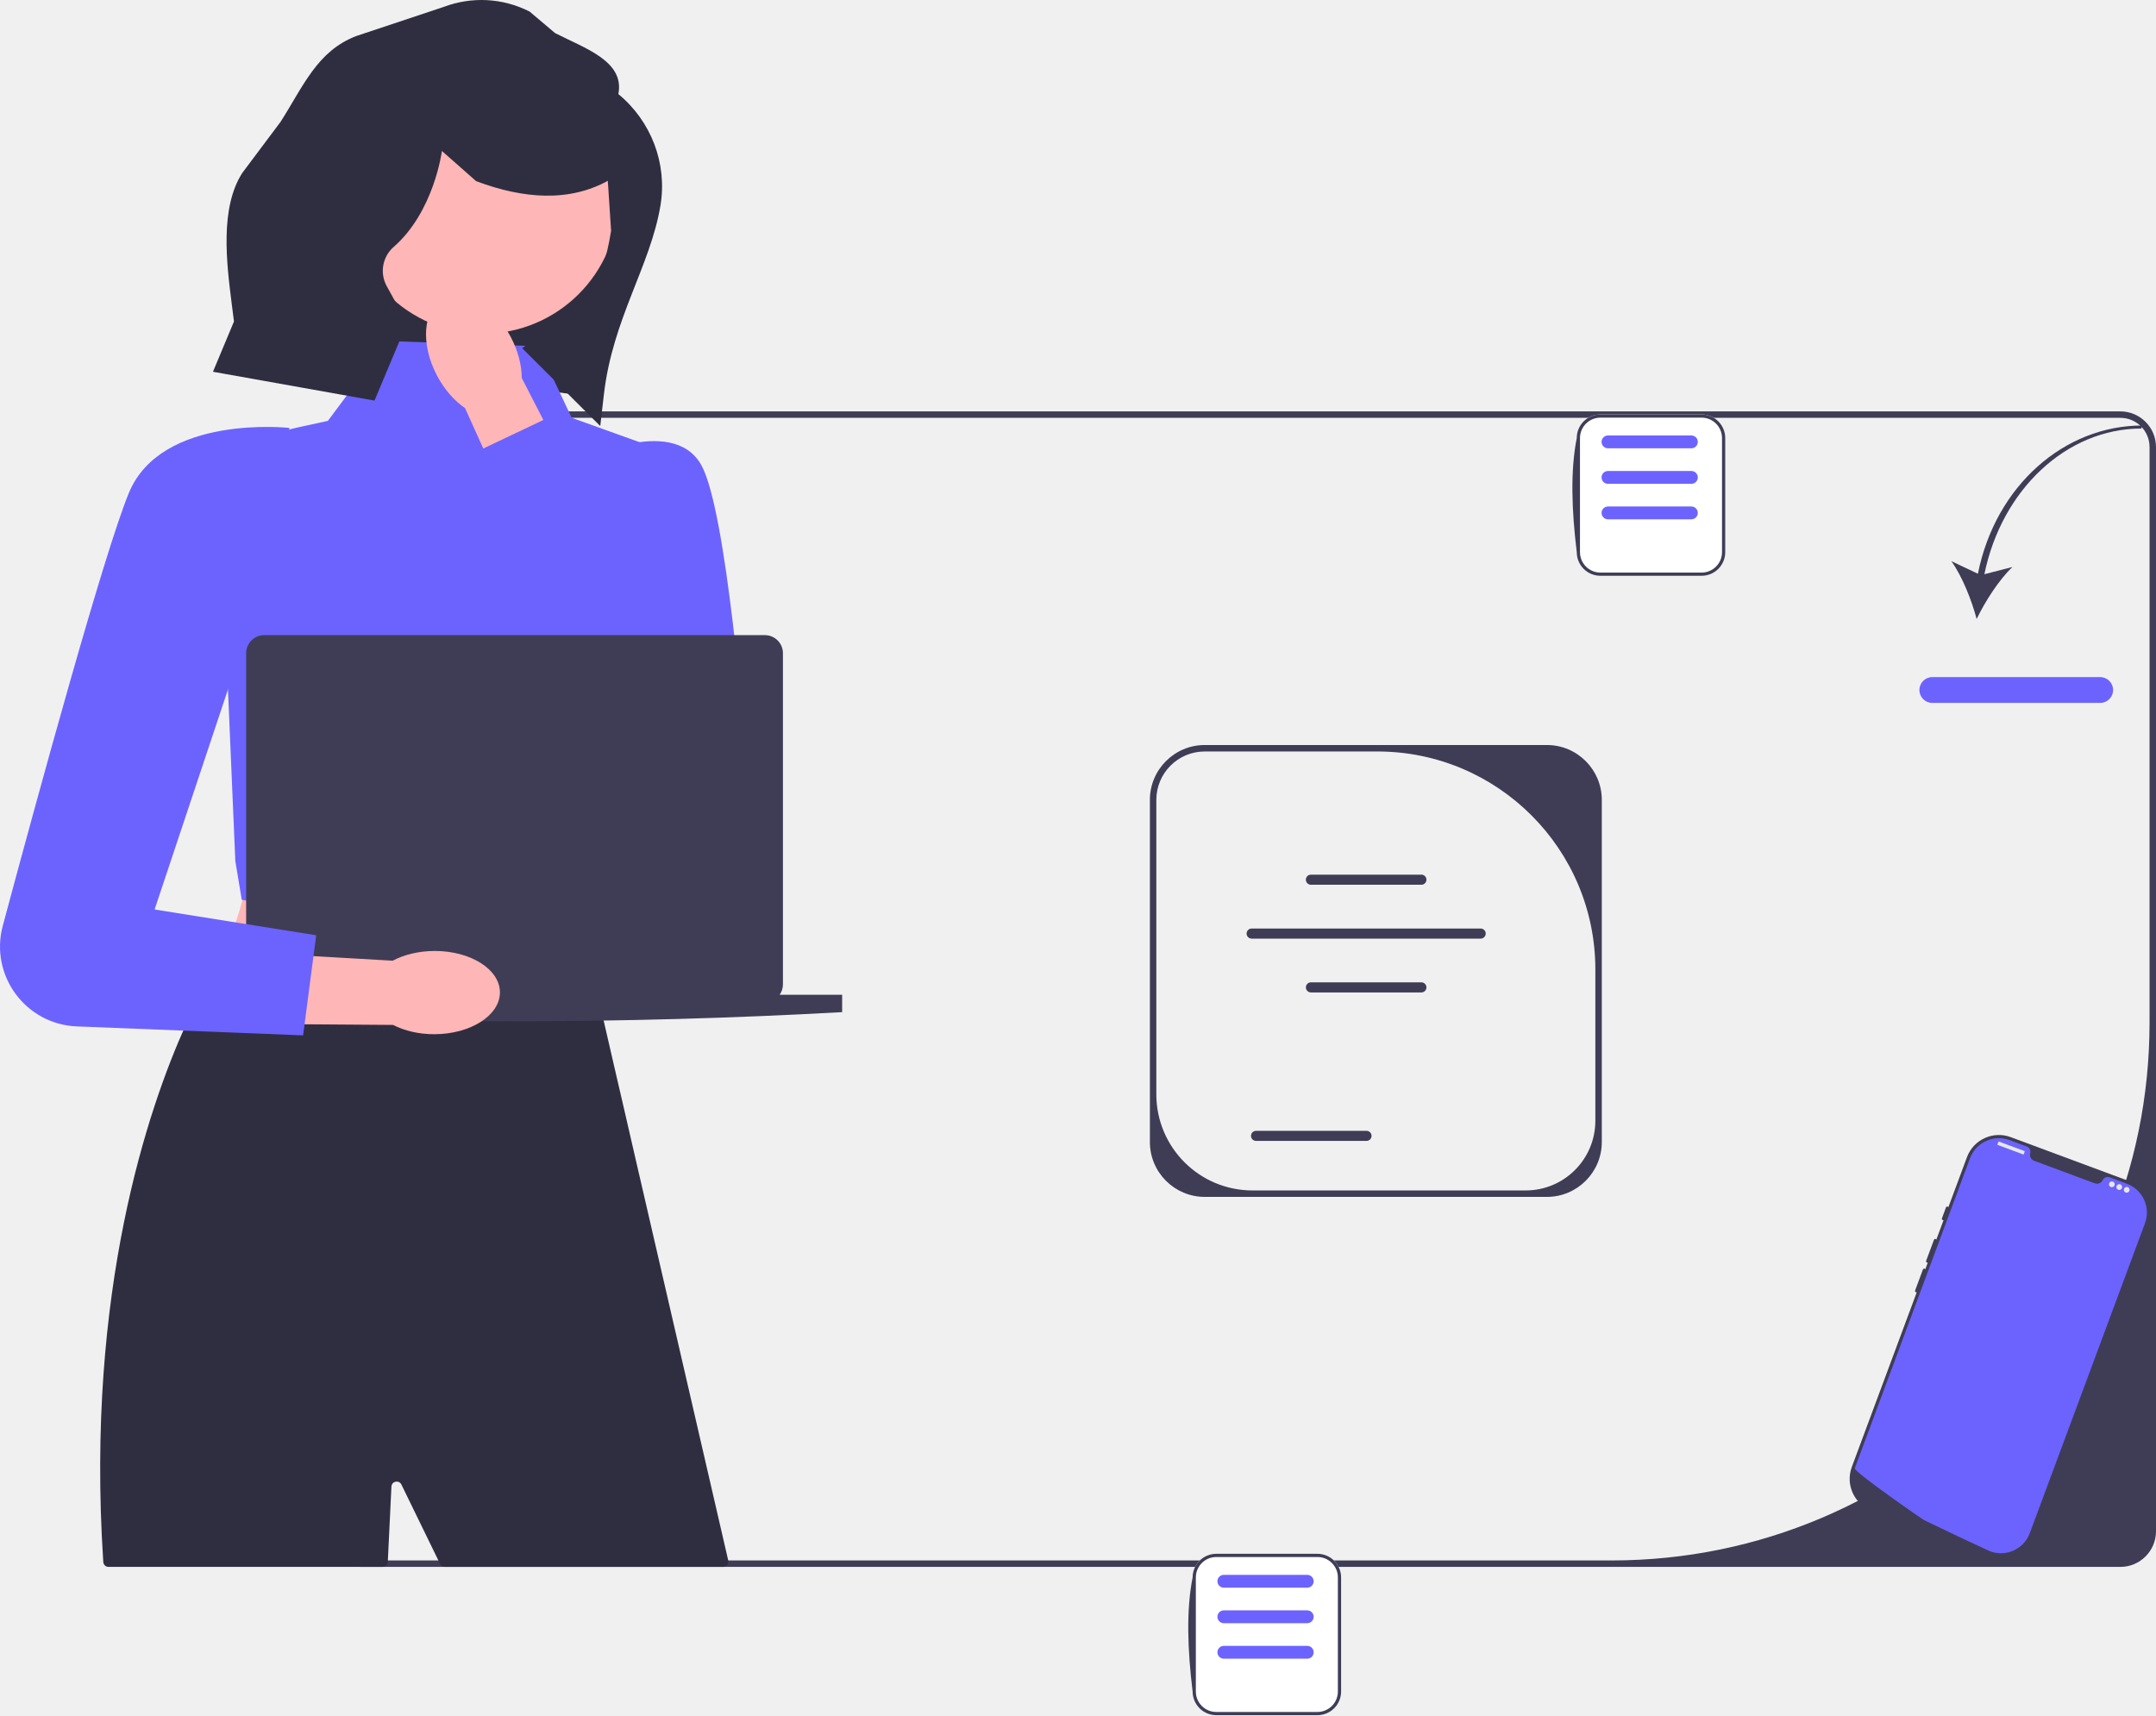
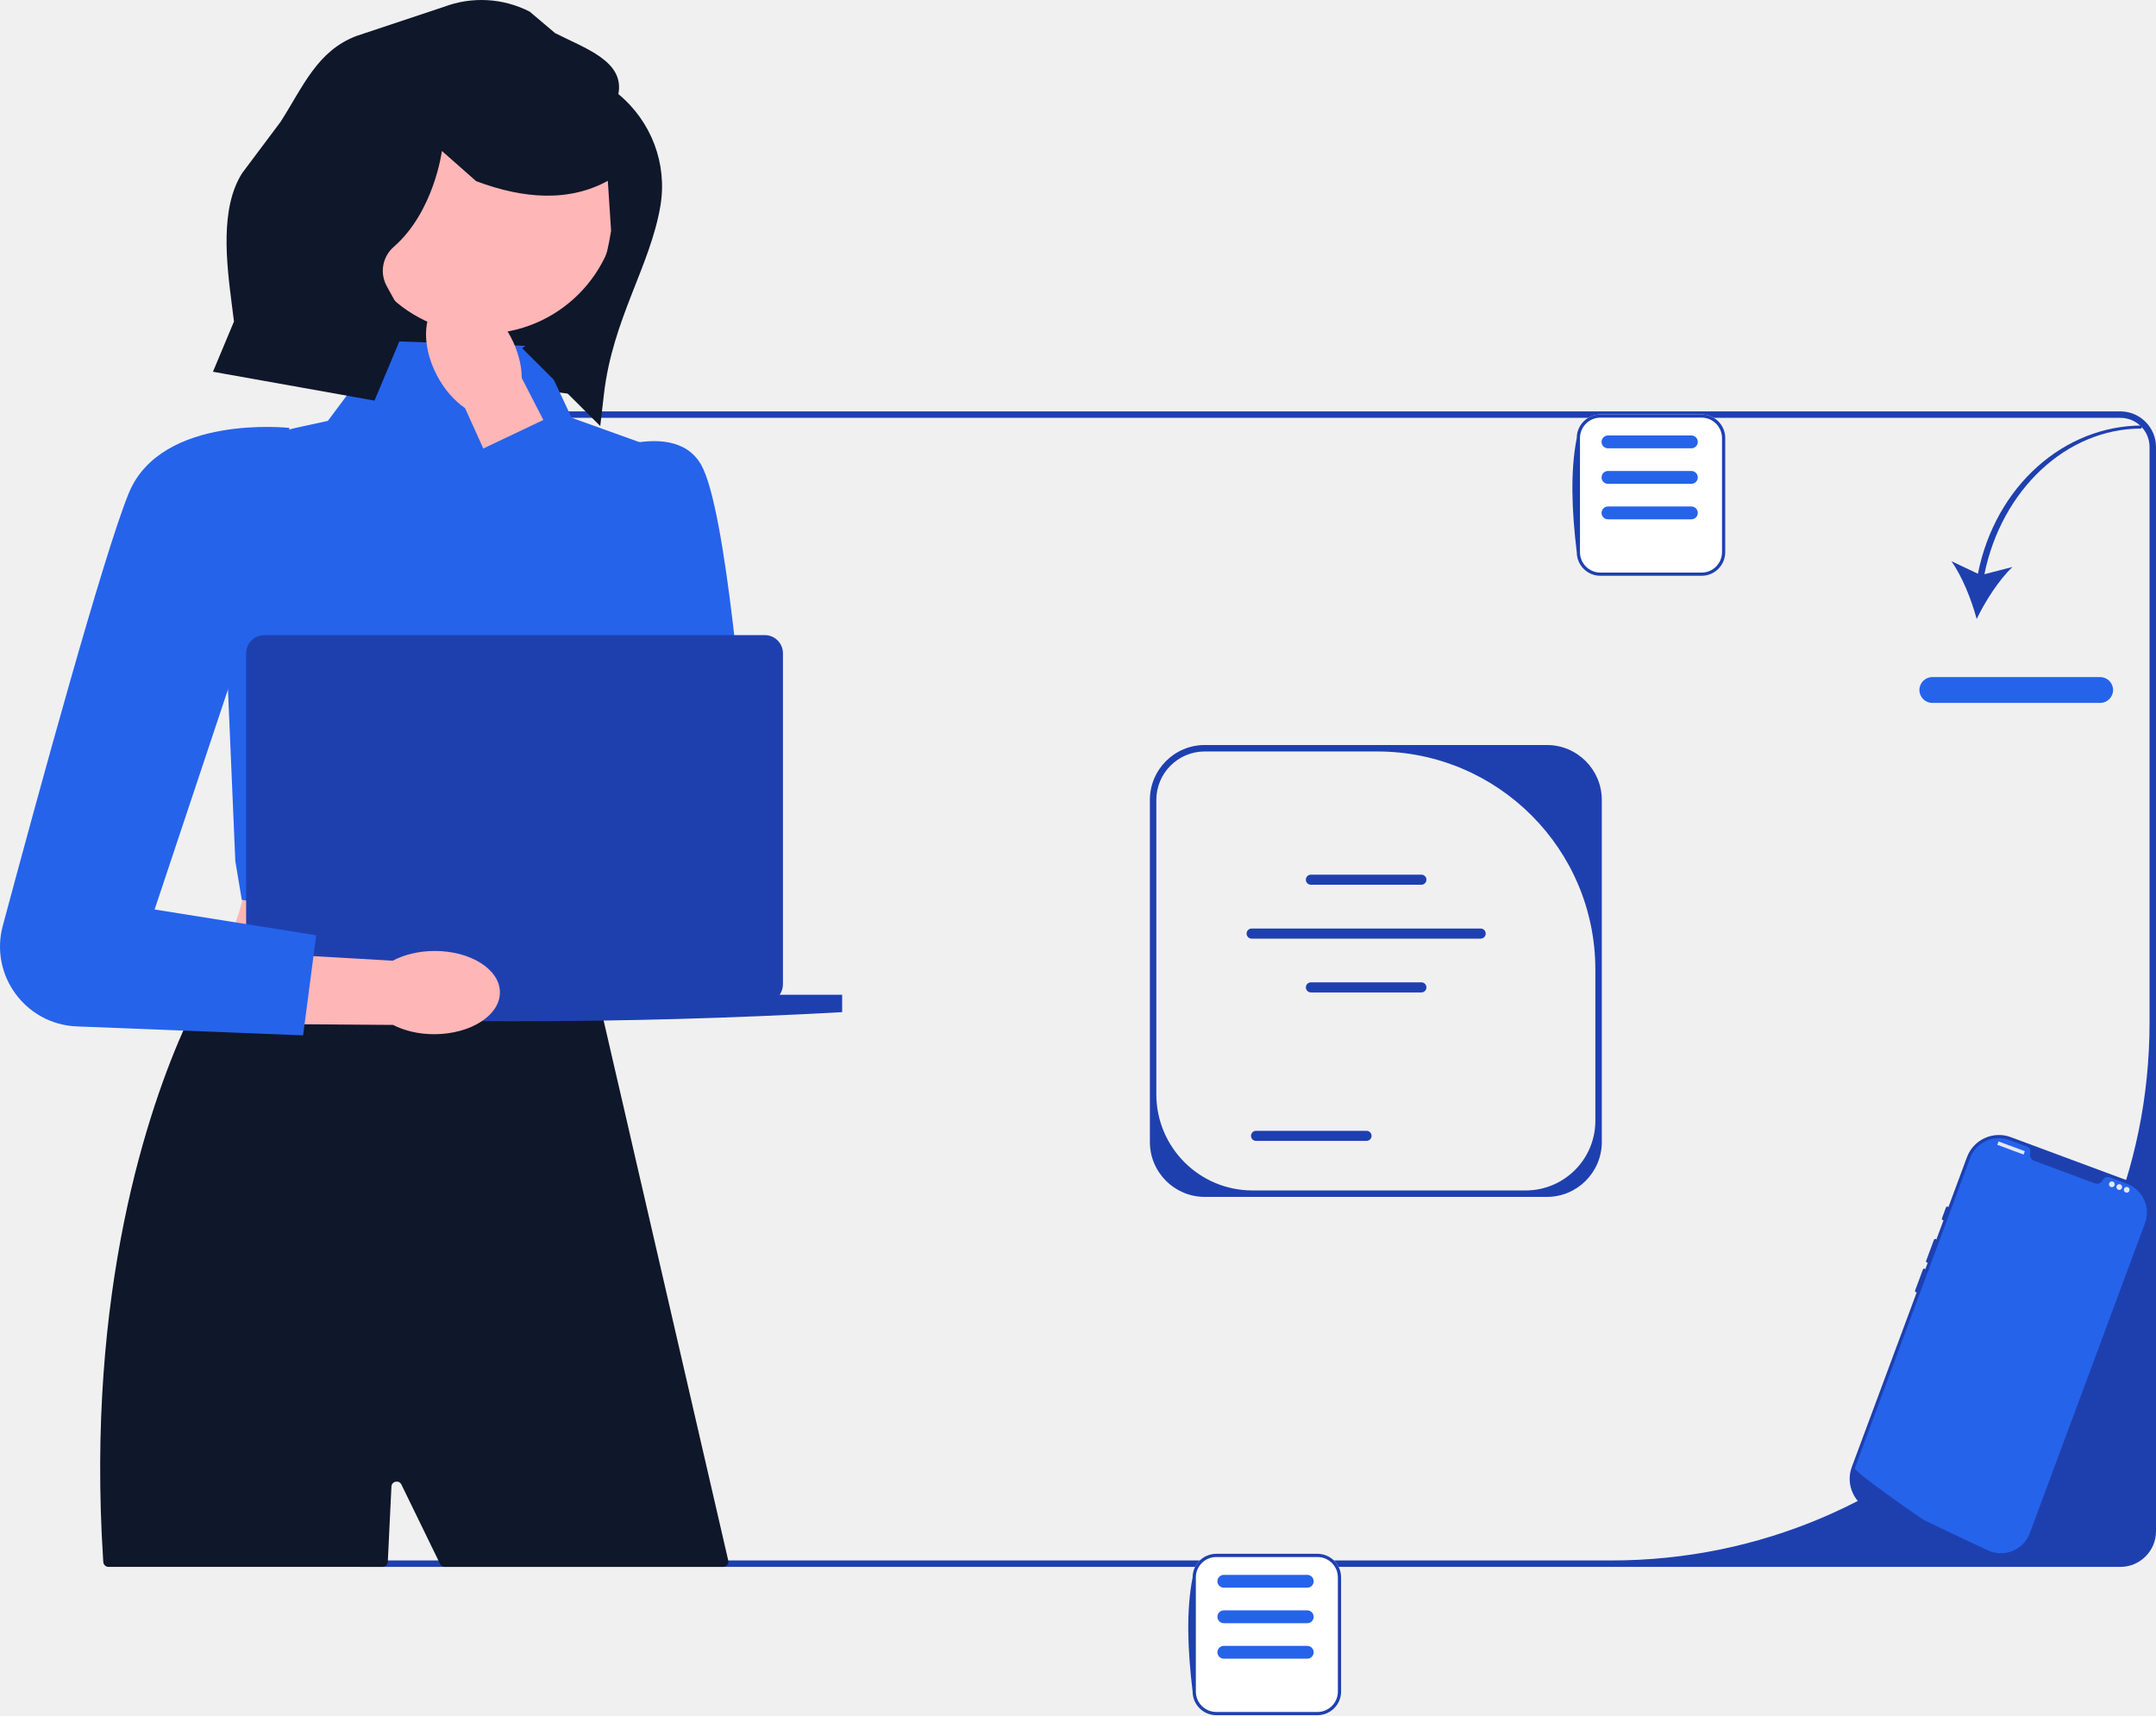
<svg xmlns="http://www.w3.org/2000/svg" width="667.898" height="531.394" viewBox="0 0 667.898 531.394">
-   <polygon points="177.275 122.143 97.822 111.55 113.9 30.123 199.252 46.976 177.275 122.143" fill="#2f2e41" />
-   <path d="M100.898,474.414V138.494c0-6.087,4.952-11.04,11.04-11.04H656.858c6.087,0,11.04,4.953,11.04,11.04V474.414c0,6.087-4.953,11.04-11.04,11.04H111.938c-6.088,0-11.04-4.953-11.04-11.04ZM665.898,138.494c0-4.993-4.047-9.04-9.04-9.04H111.938c-4.993,0-9.04,4.047-9.04,9.04V474.414c0,4.993,4.047,9.04,9.04,9.04H499.264c92.029,0,166.634-74.605,166.634-166.634V138.494Z" fill="#3f3d56" />
+   <polygon points="177.275 122.143 97.822 111.55 113.9 30.123 199.252 46.976 177.275 122.143" fill="#0F172A" />
+   <path d="M100.898,474.414V138.494c0-6.087,4.952-11.04,11.04-11.04H656.858c6.087,0,11.04,4.953,11.04,11.04V474.414c0,6.087-4.953,11.04-11.04,11.04H111.938c-6.088,0-11.04-4.953-11.04-11.04ZM665.898,138.494c0-4.993-4.047-9.04-9.04-9.04H111.938c-4.993,0-9.04,4.047-9.04,9.04V474.414c0,4.993,4.047,9.04,9.04,9.04H499.264c92.029,0,166.634-74.605,166.634-166.634V138.494Z" fill="#1E40AF" />
  <g>
-     <path d="M612.727,177.751l-8.23-3.899c3.376,4.711,6.284,12.068,7.841,17.922,2.637-5.453,6.887-12.126,11.094-16.112l-8.698,2.238c5.36-26.268,25.519-45.126,48.604-45.126l.327-.949c-24.113,0-45.466,18.596-50.938,45.925Z" fill="#3f3d56" />
-     <path d="M650.606,217.775h-52c-2.206,0-4-1.794-4-4s1.794-4,4-4h52c2.206,0,4,1.794,4,4s-1.794,4-4,4Z" fill="#6c63ff" />
+     <path d="M612.727,177.751l-8.23-3.899c3.376,4.711,6.284,12.068,7.841,17.922,2.637-5.453,6.887-12.126,11.094-16.112l-8.698,2.238c5.36-26.268,25.519-45.126,48.604-45.126l.327-.949c-24.113,0-45.466,18.596-50.938,45.925Z" fill="#1E40AF" />
+     <path d="M650.606,217.775h-52c-2.206,0-4-1.794-4-4s1.794-4,4-4h52c2.206,0,4,1.794,4,4s-1.794,4-4,4Z" fill="#2563EB" />
  </g>
  <g>
-     <path d="M496.216,247.818v106c0,9.374-7.626,17-17,17h-106c-9.374,0-17-7.626-17-17v-106c0-9.374,7.626-17,17-17h106c9.374,0,17,7.626,17,17Zm-23.576,121c11.916,0,21.576-9.66,21.576-21.576v-46.865c0-37.312-30.247-67.559-67.559-67.559h-53.441c-8.284,0-15,6.716-15,15v91.211c0,16.452,13.337,29.789,29.789,29.789h84.635Z" fill="#3f3d56" />
+     <path d="M496.216,247.818v106c0,9.374-7.626,17-17,17h-106c-9.374,0-17-7.626-17-17v-106c0-9.374,7.626-17,17-17h106c9.374,0,17,7.626,17,17Zm-23.576,121c11.916,0,21.576-9.66,21.576-21.576v-46.865c0-37.312-30.247-67.559-67.559-67.559h-53.441c-8.284,0-15,6.716-15,15v91.211c0,16.452,13.337,29.789,29.789,29.789h84.635Z" fill="#1E40AF" />
    <g>
-       <path d="M440.326,274.11h-34.221c-.863,0-1.565-.702-1.565-1.565,0-.863,.702-1.564,1.565-1.564h34.221c.863,0,1.564,.702,1.564,1.564s-.702,1.565-1.564,1.565Z" fill="#3f3d56" />
-       <path d="M440.326,307.474h-34.221c-.863,0-1.565-.702-1.565-1.565,0-.863,.702-1.564,1.565-1.564h34.221c.863,0,1.564,.702,1.564,1.564s-.702,1.565-1.564,1.565Z" fill="#3f3d56" />
-       <path d="M423.326,353.474h-34.221c-.863,0-1.565-.702-1.565-1.565,0-.863,.702-1.564,1.565-1.564h34.221c.863,0,1.564,.702,1.564,1.564s-.702,1.565-1.564,1.565Z" fill="#3f3d56" />
-       <path d="M458.69,290.803h-70.947c-.863,0-1.565-.702-1.565-1.565s.702-1.564,1.565-1.564h70.947c.863,0,1.564,.702,1.564,1.564,0,.863-.702,1.565-1.564,1.565Z" fill="#3f3d56" />
+       <path d="M440.326,274.11h-34.221c-.863,0-1.565-.702-1.565-1.565,0-.863,.702-1.564,1.565-1.564h34.221c.863,0,1.564,.702,1.564,1.564s-.702,1.565-1.564,1.565Z" fill="#1E40AF" />
+       <path d="M440.326,307.474h-34.221c-.863,0-1.565-.702-1.565-1.565,0-.863,.702-1.564,1.565-1.564h34.221c.863,0,1.564,.702,1.564,1.564s-.702,1.565-1.564,1.565Z" fill="#1E40AF" />
+       <path d="M423.326,353.474h-34.221c-.863,0-1.565-.702-1.565-1.565,0-.863,.702-1.564,1.565-1.564h34.221c.863,0,1.564,.702,1.564,1.564s-.702,1.565-1.564,1.565Z" fill="#1E40AF" />
+       <path d="M458.69,290.803h-70.947c-.863,0-1.565-.702-1.565-1.565s.702-1.564,1.565-1.564h70.947c.863,0,1.564,.702,1.564,1.564,0,.863-.702,1.565-1.564,1.565Z" fill="#1E40AF" />
    </g>
  </g>
  <path d="M183.62,302.62H66.345c9.83-21.934,15.873-42.824,6.426-59.441l110.849-6.426c-5.539,22.431-6.216,44.445,0,65.867Z" fill="#ffb6b6" />
-   <path d="M224.01,485.454h-86.216c-.624,0-1.192-.356-1.464-.917l-.525-1.083-11.457-23.518c-.738-1.514-3.008-1.048-3.089,.634l-1.104,22.883-.023,.454c-.043,.866-.758,1.546-1.626,1.546H33.62c-.858,0-1.569-.667-1.625-1.523-.01-.159-.021-.319-.03-.477-5.42-83.65,14.07-140.35,25.5-165.72l.01-.01c4.49-9.98,7.75-15.11,7.75-15.11l1.13-.01h.01l22.83-.4h.01l20.22-.34,15.28-.25,6.13-.11h.01l3.84-.06,19.09-.33,17.05-.29,12.24-.2h.34l1.82,7.85v.01l.07,.35v.01l.31,1.29,.01,.04,.62,2.71v.02l.04,.15v.01l.15,.65,.01,.03,1.44,6.23,2.33,10.13,3.07,13.25,3.87,16.82,1.96,8.47,2.69,11.67,23.8,103.14h0c.24,1.022-.535,2-1.584,2Z" fill="#2f2e41" />
-   <path d="M166.689,107.284l-46.671-1.628-18.448,24.739-9.707,2.108c-14.551,3.16-24.533,16.58-23.374,31.425l4.41,102.848,2,12,110,18,24.734-155.648-32.546-11.692-10.398-22.151Z" fill="#6c63ff" />
+   <path d="M224.01,485.454h-86.216c-.624,0-1.192-.356-1.464-.917l-.525-1.083-11.457-23.518c-.738-1.514-3.008-1.048-3.089,.634l-1.104,22.883-.023,.454c-.043,.866-.758,1.546-1.626,1.546H33.62c-.858,0-1.569-.667-1.625-1.523-.01-.159-.021-.319-.03-.477-5.42-83.65,14.07-140.35,25.5-165.72l.01-.01c4.49-9.98,7.75-15.11,7.75-15.11l1.13-.01h.01l22.83-.4h.01l20.22-.34,15.28-.25,6.13-.11h.01l3.84-.06,19.09-.33,17.05-.29,12.24-.2h.34l1.82,7.85v.01l.07,.35v.01l.31,1.29,.01,.04,.62,2.71v.02l.04,.15v.01l.15,.65,.01,.03,1.44,6.23,2.33,10.13,3.07,13.25,3.87,16.82,1.96,8.47,2.69,11.67,23.8,103.14h0c.24,1.022-.535,2-1.584,2Z" fill="#0F172A" />
+   <path d="M166.689,107.284l-46.671-1.628-18.448,24.739-9.707,2.108c-14.551,3.16-24.533,16.58-23.374,31.425l4.41,102.848,2,12,110,18,24.734-155.648-32.546-11.692-10.398-22.151Z" fill="#2563EB" />
  <circle cx="149.657" cy="61.49" r="41.893" fill="#ffb6b6" />
  <g>
-     <path d="M616.185,481.565l-36.319-13.497c-5.447-2.024-8.232-8.103-6.208-13.551l35.681-96.01c2.024-5.447,8.103-8.232,13.551-6.208l36.319,13.497c5.447,2.024,8.232,8.103,6.208,13.551-13.652,38.806-28.545,82.409-35.681,96.01-2.024,5.447-8.103,8.232-13.55,6.208Z" fill="#3f3d56" />
-     <path d="M656.469,404.972c-.231-.086-.488,.032-.573,.263l-4.97,13.374c-.086,.231,.032,.488,.263,.573s.488-.032,.573-.263l4.97-13.374c.086-.231-.032-.488-.263-.573Z" fill="#3f3d56" />
-     <path d="M664.475,378.998l-35.68,96.008c-1.762,4.741-6.894,7.248-11.672,5.815l-.002-.001c-.071-.021-.141-.043-.213-.067-.126-.04-.25-.083-.375-.13,0,0-.447-.204-1.264-.579-.825-.378-2.025-.931-3.519-1.627-.449-.207-.921-.428-1.419-.661-.993-.464-2.083-.974-3.25-1.526-.466-.218-.947-.447-1.438-.68-2.512-1.188-5.322-2.53-8.277-3.966-.5-.241-1.004-.485-1.511-.733-.132-.066-21.671-14.867-21.255-15.988l35.68-96.008c1.835-4.938,7.324-7.452,12.262-5.617l5.337,1.983c.853,.317,1.291,1.236,1.048,2.114-.015,.059-.029,.117-.04,.178-.163,.912,.399,1.799,1.269,2.122l18.759,6.972c.869,.323,1.874,.019,2.347-.778,.031-.053,.059-.107,.086-.161,.389-.823,1.322-1.233,2.174-.916l5.337,1.983c4.938,1.835,7.452,7.324,5.617,12.262Z" fill="#6c63ff" />
-     <path d="M603.404,373.836c-.231-.086-.488,.032-.573,.263l-1.243,3.343c-.086,.231,.032,.488,.263,.573s.488-.032,.573-.263l1.243-3.343c.086-.231-.032-.488-.263-.573Z" fill="#3f3d56" />
-     <path d="M599.677,383.866c-.231-.086-.488,.032-.573,.263l-2.407,6.478c-.086,.231,.032,.488,.263,.573s.488-.032,.573-.263l2.407-6.478c.086-.231-.032-.488-.263-.573Z" fill="#3f3d56" />
-     <path d="M596.26,393.061c-.231-.086-.488,.032-.573,.263l-2.407,6.478c-.086,.231,.032,.488,.263,.573s.488-.032,.573-.263l2.407-6.478c.086-.231-.032-.488-.263-.573Z" fill="#3f3d56" />
-     <rect x="618.651" y="355.112" width="8.694" height="1.115" rx=".086" ry=".086" transform="translate(162.9224 -194.7465) rotate(20.38675)" fill="#e6e6e6" />
-     <circle cx="654.22" cy="366.916" r=".892" fill="#e6e6e6" />
-     <circle cx="656.519" cy="367.77" r=".892" fill="#e6e6e6" />
-     <circle cx="658.817" cy="368.624" r=".892" fill="#e6e6e6" />
+     <path d="M616.185,481.565l-36.319-13.497c-5.447-2.024-8.232-8.103-6.208-13.551l35.681-96.01c2.024-5.447,8.103-8.232,13.551-6.208l36.319,13.497c5.447,2.024,8.232,8.103,6.208,13.551-13.652,38.806-28.545,82.409-35.681,96.01-2.024,5.447-8.103,8.232-13.55,6.208Z" fill="#1E40AF" />
+     <path d="M656.469,404.972c-.231-.086-.488,.032-.573,.263l-4.97,13.374c-.086,.231,.032,.488,.263,.573s.488-.032,.573-.263l4.97-13.374c.086-.231-.032-.488-.263-.573Z" fill="#1E40AF" />
+     <path d="M664.475,378.998l-35.68,96.008c-1.762,4.741-6.894,7.248-11.672,5.815l-.002-.001c-.071-.021-.141-.043-.213-.067-.126-.04-.25-.083-.375-.13,0,0-.447-.204-1.264-.579-.825-.378-2.025-.931-3.519-1.627-.449-.207-.921-.428-1.419-.661-.993-.464-2.083-.974-3.25-1.526-.466-.218-.947-.447-1.438-.68-2.512-1.188-5.322-2.53-8.277-3.966-.5-.241-1.004-.485-1.511-.733-.132-.066-21.671-14.867-21.255-15.988l35.68-96.008c1.835-4.938,7.324-7.452,12.262-5.617l5.337,1.983c.853,.317,1.291,1.236,1.048,2.114-.015,.059-.029,.117-.04,.178-.163,.912,.399,1.799,1.269,2.122l18.759,6.972c.869,.323,1.874,.019,2.347-.778,.031-.053,.059-.107,.086-.161,.389-.823,1.322-1.233,2.174-.916l5.337,1.983c4.938,1.835,7.452,7.324,5.617,12.262Z" fill="#2563EB" />
+     <path d="M603.404,373.836c-.231-.086-.488,.032-.573,.263l-1.243,3.343c-.086,.231,.032,.488,.263,.573s.488-.032,.573-.263l1.243-3.343c.086-.231-.032-.488-.263-.573Z" fill="#1E40AF" />
+     <path d="M599.677,383.866c-.231-.086-.488,.032-.573,.263l-2.407,6.478c-.086,.231,.032,.488,.263,.573s.488-.032,.573-.263l2.407-6.478c.086-.231-.032-.488-.263-.573Z" fill="#1E40AF" />
+     <path d="M596.26,393.061c-.231-.086-.488,.032-.573,.263l-2.407,6.478c-.086,.231,.032,.488,.263,.573s.488-.032,.573-.263l2.407-6.478c.086-.231-.032-.488-.263-.573Z" fill="#1E40AF" />
+     <rect x="618.651" y="355.112" width="8.694" height="1.115" rx=".086" ry=".086" transform="translate(162.9224 -194.7465) rotate(20.38675)" fill="#E2E8F0" />
+     <circle cx="654.22" cy="366.916" r=".892" fill="#E2E8F0" />
+     <circle cx="656.519" cy="367.77" r=".892" fill="#E2E8F0" />
+     <circle cx="658.817" cy="368.624" r=".892" fill="#E2E8F0" />
  </g>
  <g>
    <path d="M527.137,178.394h-31.362c-4.036,0-7.319-3.283-7.319-7.319v-35.362c0-4.036,3.283-7.319,7.319-7.319h31.362c4.036,0,7.319,3.283,7.319,7.319v35.362c0,4.036-3.283,7.319-7.319,7.319Z" fill="#fff" />
-     <path d="M527.137,178.394h-31.362c-4.036,0-7.319-3.283-7.319-7.319-1.577-13.021-2.011-25.149,0-35.362,0-4.036,3.283-7.319,7.319-7.319h31.362c4.036,0,7.319,3.283,7.319,7.319v35.362c0,4.036-3.283,7.319-7.319,7.319Zm-31.362-49c-3.484,0-6.319,2.834-6.319,6.319v35.362c0,3.484,2.834,6.319,6.319,6.319h31.362c3.484,0,6.319-2.834,6.319-6.319v-35.362c0-3.484-2.834-6.319-6.319-6.319h-31.362Z" fill="#3f3d56" />
-     <path d="M523.968,149.894h-25.841c-1.096,0-1.988-.892-1.988-1.988s.892-1.988,1.988-1.988h25.841c1.096,0,1.988,.892,1.988,1.988s-.892,1.988-1.988,1.988Z" fill="#6c63ff" />
-     <path d="M523.968,160.894h-25.841c-1.096,0-1.988-.892-1.988-1.988s.892-1.988,1.988-1.988h25.841c1.096,0,1.988,.892,1.988,1.988s-.892,1.988-1.988,1.988Z" fill="#6c63ff" />
-     <path d="M523.968,138.894h-25.841c-1.096,0-1.988-.892-1.988-1.988s.892-1.988,1.988-1.988h25.841c1.096,0,1.988,.892,1.988,1.988s-.892,1.988-1.988,1.988Z" fill="#6c63ff" />
+     <path d="M527.137,178.394h-31.362c-4.036,0-7.319-3.283-7.319-7.319-1.577-13.021-2.011-25.149,0-35.362,0-4.036,3.283-7.319,7.319-7.319h31.362c4.036,0,7.319,3.283,7.319,7.319v35.362c0,4.036-3.283,7.319-7.319,7.319Zm-31.362-49c-3.484,0-6.319,2.834-6.319,6.319v35.362c0,3.484,2.834,6.319,6.319,6.319h31.362c3.484,0,6.319-2.834,6.319-6.319v-35.362c0-3.484-2.834-6.319-6.319-6.319h-31.362Z" fill="#1E40AF" />
+     <path d="M523.968,149.894h-25.841c-1.096,0-1.988-.892-1.988-1.988s.892-1.988,1.988-1.988h25.841c1.096,0,1.988,.892,1.988,1.988s-.892,1.988-1.988,1.988Z" fill="#2563EB" />
+     <path d="M523.968,160.894h-25.841c-1.096,0-1.988-.892-1.988-1.988s.892-1.988,1.988-1.988h25.841c1.096,0,1.988,.892,1.988,1.988s-.892,1.988-1.988,1.988Z" fill="#2563EB" />
+     <path d="M523.968,138.894h-25.841c-1.096,0-1.988-.892-1.988-1.988s.892-1.988,1.988-1.988h25.841c1.096,0,1.988,.892,1.988,1.988s-.892,1.988-1.988,1.988Z" fill="#2563EB" />
  </g>
  <g>
    <path d="M135.412,116.425c2.296,4.327,5.378,7.778,8.646,10.01l19.264,42.606,20.006-9.76-21.695-42.169c-.015-3.958-1.143-8.445-3.438-12.772-5.244-9.886-14.595-15.195-20.886-11.858-6.291,3.337-7.14,14.057-1.896,23.943l0,0Z" fill="#ffb6b6" />
-     <path d="M178.79,143.28s29.341-15.376,38.445,.769c7.767,13.775,13.38,82.701,14.86,102.64,.26,3.5-.653,6.976-2.596,9.898v0c-5.754,8.655-18.158,9.48-25.008,1.663l-59.456-117.067,28.202-13.403,6.897,16.705-1.345-1.205Z" fill="#6c63ff" />
+     <path d="M178.79,143.28s29.341-15.376,38.445,.769c7.767,13.775,13.38,82.701,14.86,102.64,.26,3.5-.653,6.976-2.596,9.898v0c-5.754,8.655-18.158,9.48-25.008,1.663l-59.456-117.067,28.202-13.403,6.897,16.705-1.345-1.205Z" fill="#2563EB" />
  </g>
-   <path d="M241.52,308.202c.644-.913,1.024-2.026,1.024-3.228v-102.594c0-3.096-2.51-5.606-5.606-5.606H81.858c-3.096,0-5.606,2.51-5.606,5.606v102.594c0,1.202,.38,2.315,1.024,3.228h-19.369v5.378c67.34,3.766,135,3.766,202.981,0v-5.378h-19.369Z" fill="#3f3d56" />
+   <path d="M241.52,308.202c.644-.913,1.024-2.026,1.024-3.228v-102.594c0-3.096-2.51-5.606-5.606-5.606H81.858c-3.096,0-5.606,2.51-5.606,5.606v102.594c0,1.202,.38,2.315,1.024,3.228h-19.369v5.378c67.34,3.766,135,3.766,202.981,0v-5.378h-19.369Z" fill="#1E40AF" />
  <g>
    <path d="M408.137,531.394h-31.362c-4.036,0-7.319-3.283-7.319-7.319v-35.362c0-4.036,3.283-7.319,7.319-7.319h31.362c4.036,0,7.319,3.283,7.319,7.319v35.362c0,4.036-3.283,7.319-7.319,7.319Z" fill="#fff" />
-     <path d="M408.137,531.394h-31.362c-4.036,0-7.319-3.283-7.319-7.319-1.577-13.021-2.011-25.149,0-35.362,0-4.036,3.283-7.319,7.319-7.319h31.362c4.036,0,7.319,3.283,7.319,7.319v35.362c0,4.036-3.283,7.319-7.319,7.319Zm-31.362-49c-3.484,0-6.319,2.834-6.319,6.319v35.362c0,3.484,2.834,6.319,6.319,6.319h31.362c3.484,0,6.319-2.834,6.319-6.319v-35.362c0-3.484-2.834-6.319-6.319-6.319h-31.362Z" fill="#3f3d56" />
-     <path d="M404.968,502.894h-25.841c-1.096,0-1.988-.892-1.988-1.988s.892-1.988,1.988-1.988h25.841c1.096,0,1.988,.892,1.988,1.988s-.892,1.988-1.988,1.988Z" fill="#6c63ff" />
-     <path d="M404.968,513.894h-25.841c-1.096,0-1.988-.892-1.988-1.988s.892-1.988,1.988-1.988h25.841c1.096,0,1.988,.892,1.988,1.988s-.892,1.988-1.988,1.988Z" fill="#6c63ff" />
-     <path d="M404.968,491.894h-25.841c-1.096,0-1.988-.892-1.988-1.988s.892-1.988,1.988-1.988h25.841c1.096,0,1.988,.892,1.988,1.988s-.892,1.988-1.988,1.988Z" fill="#6c63ff" />
+     <path d="M408.137,531.394h-31.362c-4.036,0-7.319-3.283-7.319-7.319-1.577-13.021-2.011-25.149,0-35.362,0-4.036,3.283-7.319,7.319-7.319h31.362c4.036,0,7.319,3.283,7.319,7.319v35.362c0,4.036-3.283,7.319-7.319,7.319Zm-31.362-49c-3.484,0-6.319,2.834-6.319,6.319v35.362c0,3.484,2.834,6.319,6.319,6.319h31.362c3.484,0,6.319-2.834,6.319-6.319v-35.362c0-3.484-2.834-6.319-6.319-6.319h-31.362Z" fill="#1E40AF" />
+     <path d="M404.968,502.894h-25.841c-1.096,0-1.988-.892-1.988-1.988s.892-1.988,1.988-1.988h25.841c1.096,0,1.988,.892,1.988,1.988s-.892,1.988-1.988,1.988Z" fill="#2563EB" />
+     <path d="M404.968,513.894h-25.841c-1.096,0-1.988-.892-1.988-1.988s.892-1.988,1.988-1.988h25.841c1.096,0,1.988,.892,1.988,1.988s-.892,1.988-1.988,1.988Z" fill="#2563EB" />
+     <path d="M404.968,491.894h-25.841c-1.096,0-1.988-.892-1.988-1.988s.892-1.988,1.988-1.988h25.841c1.096,0,1.988,.892,1.988,1.988s-.892,1.988-1.988,1.988Z" fill="#2563EB" />
  </g>
  <g>
    <path d="M134.539,294.628c-4.899,.026-9.385,1.156-12.879,3.016l-46.681-2.701-.635,22.25,47.422,.344c3.513,1.823,8.011,2.905,12.91,2.879,11.191-.059,20.232-5.88,20.194-13.002-.038-7.121-9.14-12.846-20.331-12.787h-0Z" fill="#ffb6b6" />
-     <path d="M89.689,132.578s-39.682-4.422-49.791,20.196c-7.722,18.806-27.783,92.1-39.04,134.063-4.116,15.342,7.073,30.532,22.945,31.161l70.095,2.776,4.054-31.009-50.054-7.991,28-84,13.791-65.196Z" fill="#6c63ff" />
+     <path d="M89.689,132.578s-39.682-4.422-49.791,20.196c-7.722,18.806-27.783,92.1-39.04,134.063-4.116,15.342,7.073,30.532,22.945,31.161l70.095,2.776,4.054-31.009-50.054-7.991,28-84,13.791-65.196Z" fill="#2563EB" />
  </g>
-   <path d="M191.56,29.148c2.014-10.202-10.349-14.164-19.608-18.898l-7.861-6.649c-8.241-4.213-17.878-4.755-26.539-1.492l-27.032,8.998c-12.27,4.622-16.551,15.625-23.622,26.667l-11.852,15.822c-6.96,10.87-4.879,27.84-3.247,40.643l.684,5.365-6.512,15.572,50.045,8.934,10.087-24.031-6.295-11.422c-2.233-4.053-1.34-9.114,2.147-12.156l0-0c12.541-10.944,14.943-29.728,14.943-29.728l10.602,9.349c7.705,2.891,14.817,4.381,21.347,4.494,7.182,.124,13.659-1.417,19.445-4.594l1.018,15.491c-2.991,18.313-7.454,22.339-27.564,36.349l24.203,24.134,1.134-9.828c2.698-23.378,14.356-39.649,17.512-58.459,2.182-13.006-2.856-26.18-13.036-34.563h-0Z" fill="#2f2e41" />
+   <path d="M191.56,29.148c2.014-10.202-10.349-14.164-19.608-18.898l-7.861-6.649c-8.241-4.213-17.878-4.755-26.539-1.492l-27.032,8.998c-12.27,4.622-16.551,15.625-23.622,26.667l-11.852,15.822c-6.96,10.87-4.879,27.84-3.247,40.643l.684,5.365-6.512,15.572,50.045,8.934,10.087-24.031-6.295-11.422c-2.233-4.053-1.34-9.114,2.147-12.156l0-0c12.541-10.944,14.943-29.728,14.943-29.728l10.602,9.349c7.705,2.891,14.817,4.381,21.347,4.494,7.182,.124,13.659-1.417,19.445-4.594l1.018,15.491c-2.991,18.313-7.454,22.339-27.564,36.349l24.203,24.134,1.134-9.828c2.698-23.378,14.356-39.649,17.512-58.459,2.182-13.006-2.856-26.18-13.036-34.563h-0Z" fill="#0F172A" />
</svg>
